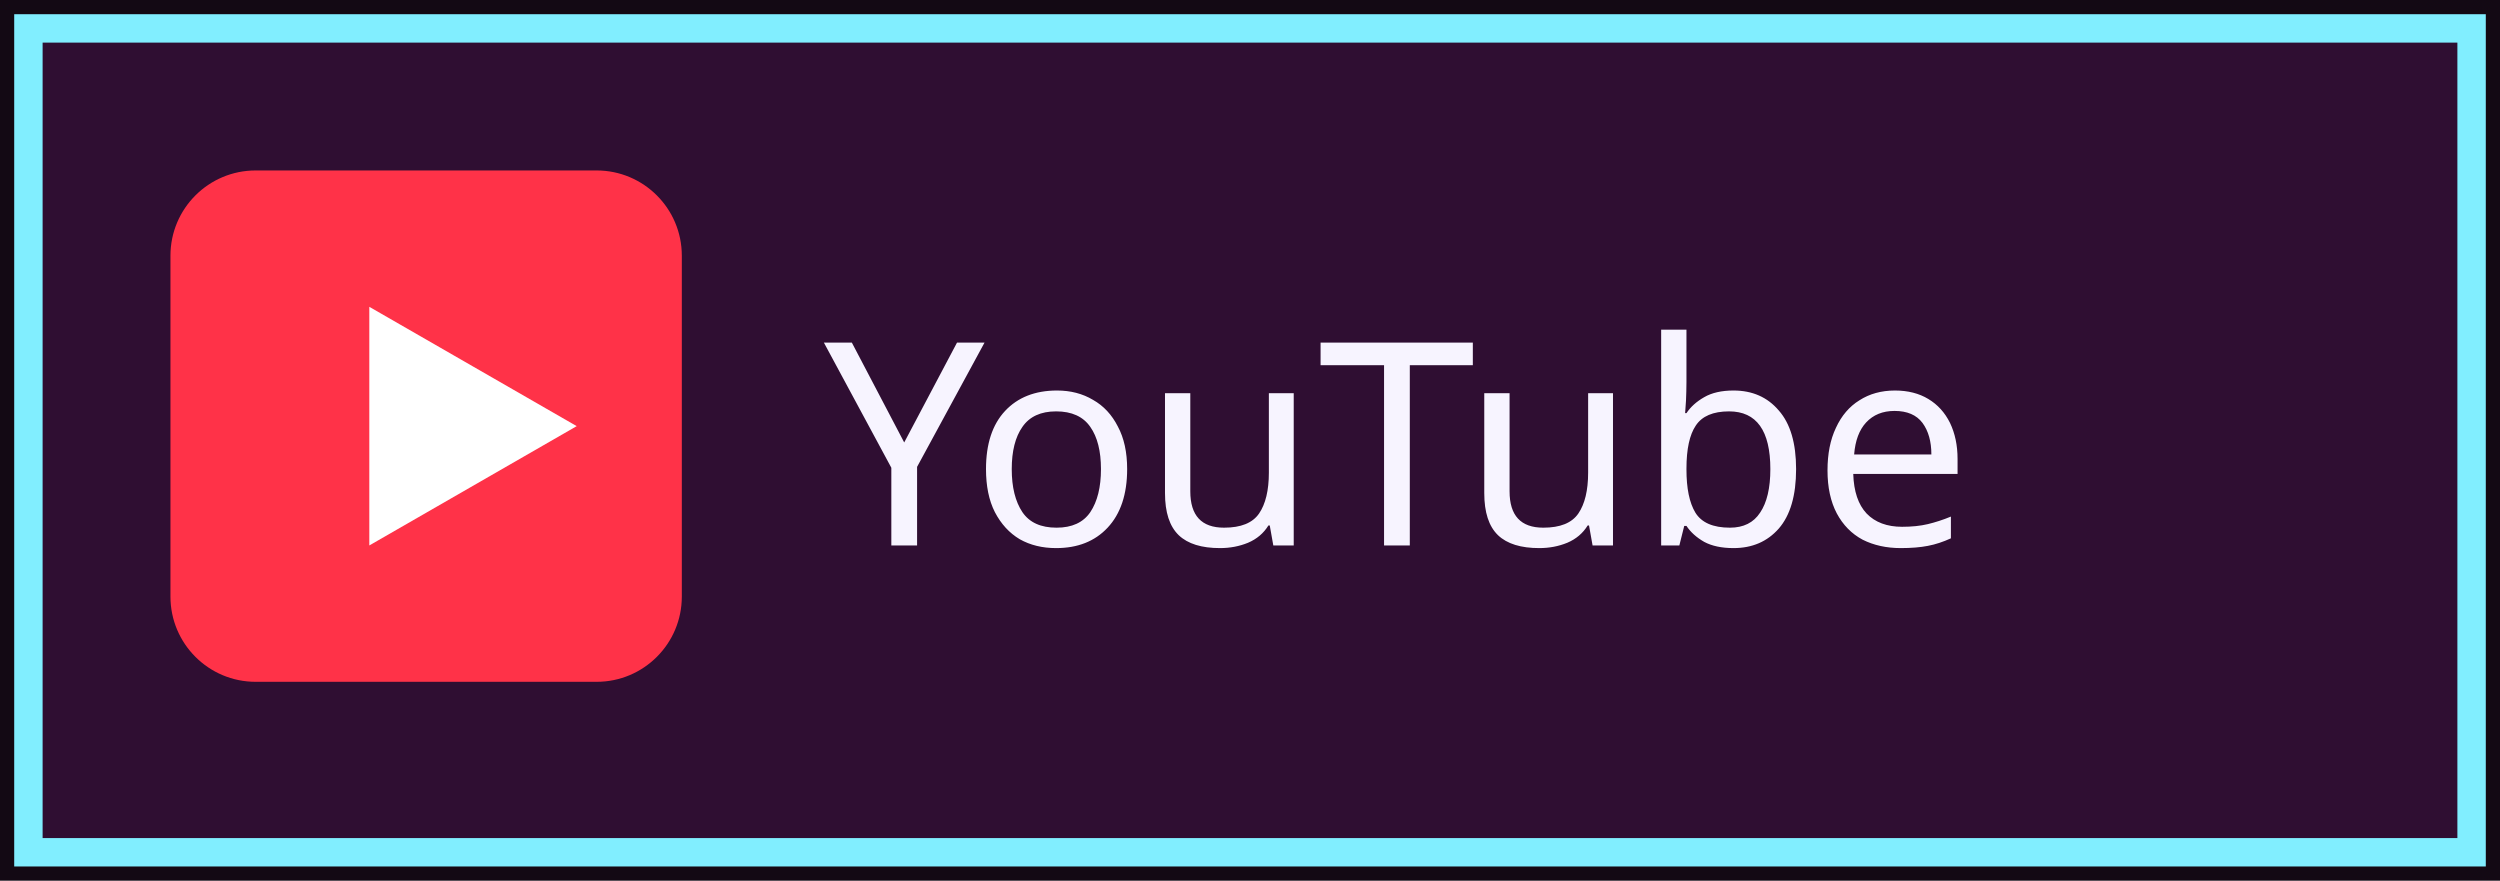
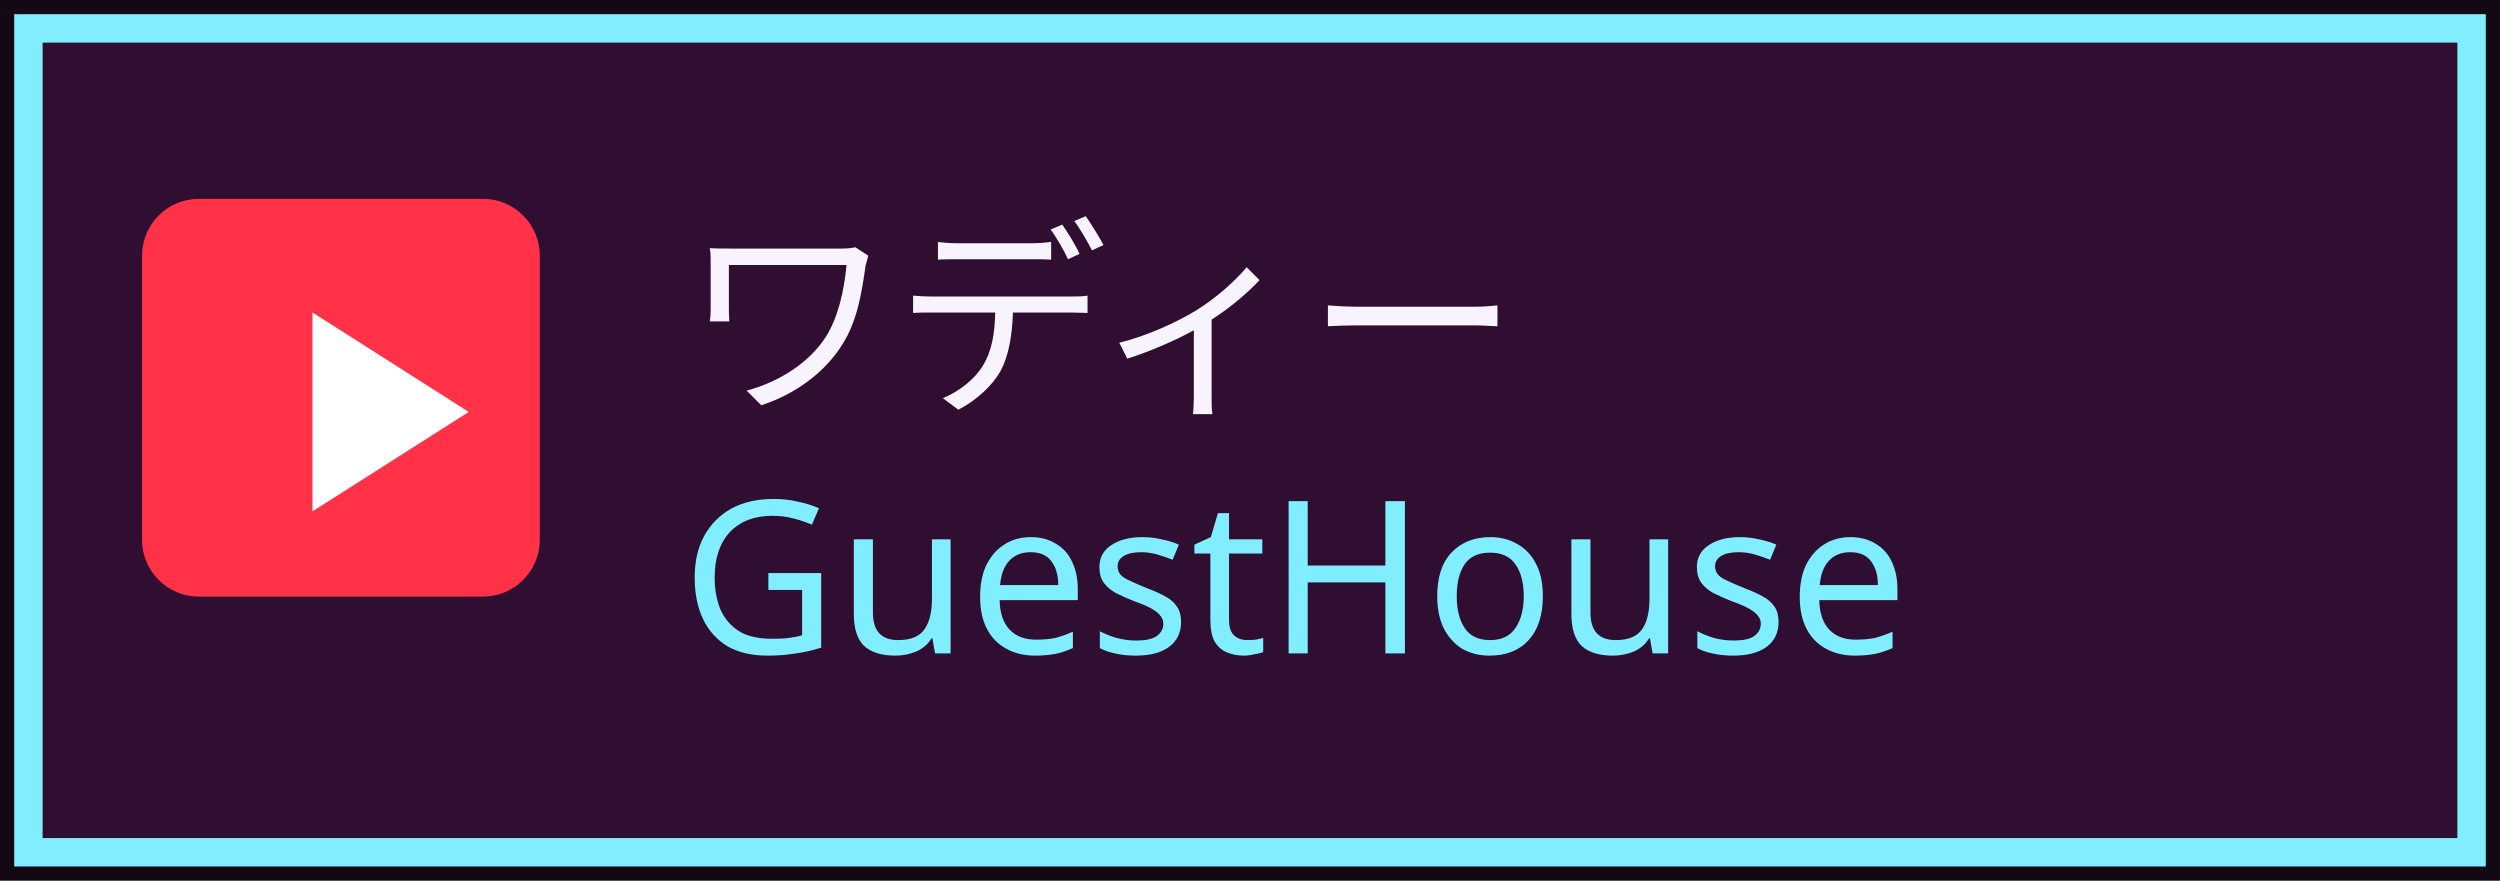
<svg xmlns="http://www.w3.org/2000/svg" width="88" height="31" viewBox="0 0 88 31">
  <rect width="88" height="31" fill="#130914" />
  <rect x="1" y="1" width="86" height="29" fill="#2f0e32" stroke="#81eeff" />
-   <rect x="6" y="6" width="18" height="18" rx="3" fill="#ff3248" />
-   <path d="M13 10.8l7.3 4.2-7.3 4.2z" fill="#fff" />
-   <text x="29" y="19.2" font-family="Verdana, sans-serif" font-size="10" fill="#f7f4ff">YouTube</text>
+   <rect x="5" y="7" width="14" height="14" rx="2" fill="#ff3248" />
+   <path d="M11 11l5.5 3.5-5.5 3.5z" fill="#fff" />
+   <text x="24" y="14" font-family="Verdana, sans-serif" font-size="7.5" fill="#f7f4ff">ワディー</text>
+   <text x="24" y="23" font-family="Verdana, sans-serif" font-size="7.5" fill="#81eeff">GuestHouse</text>
</svg>
